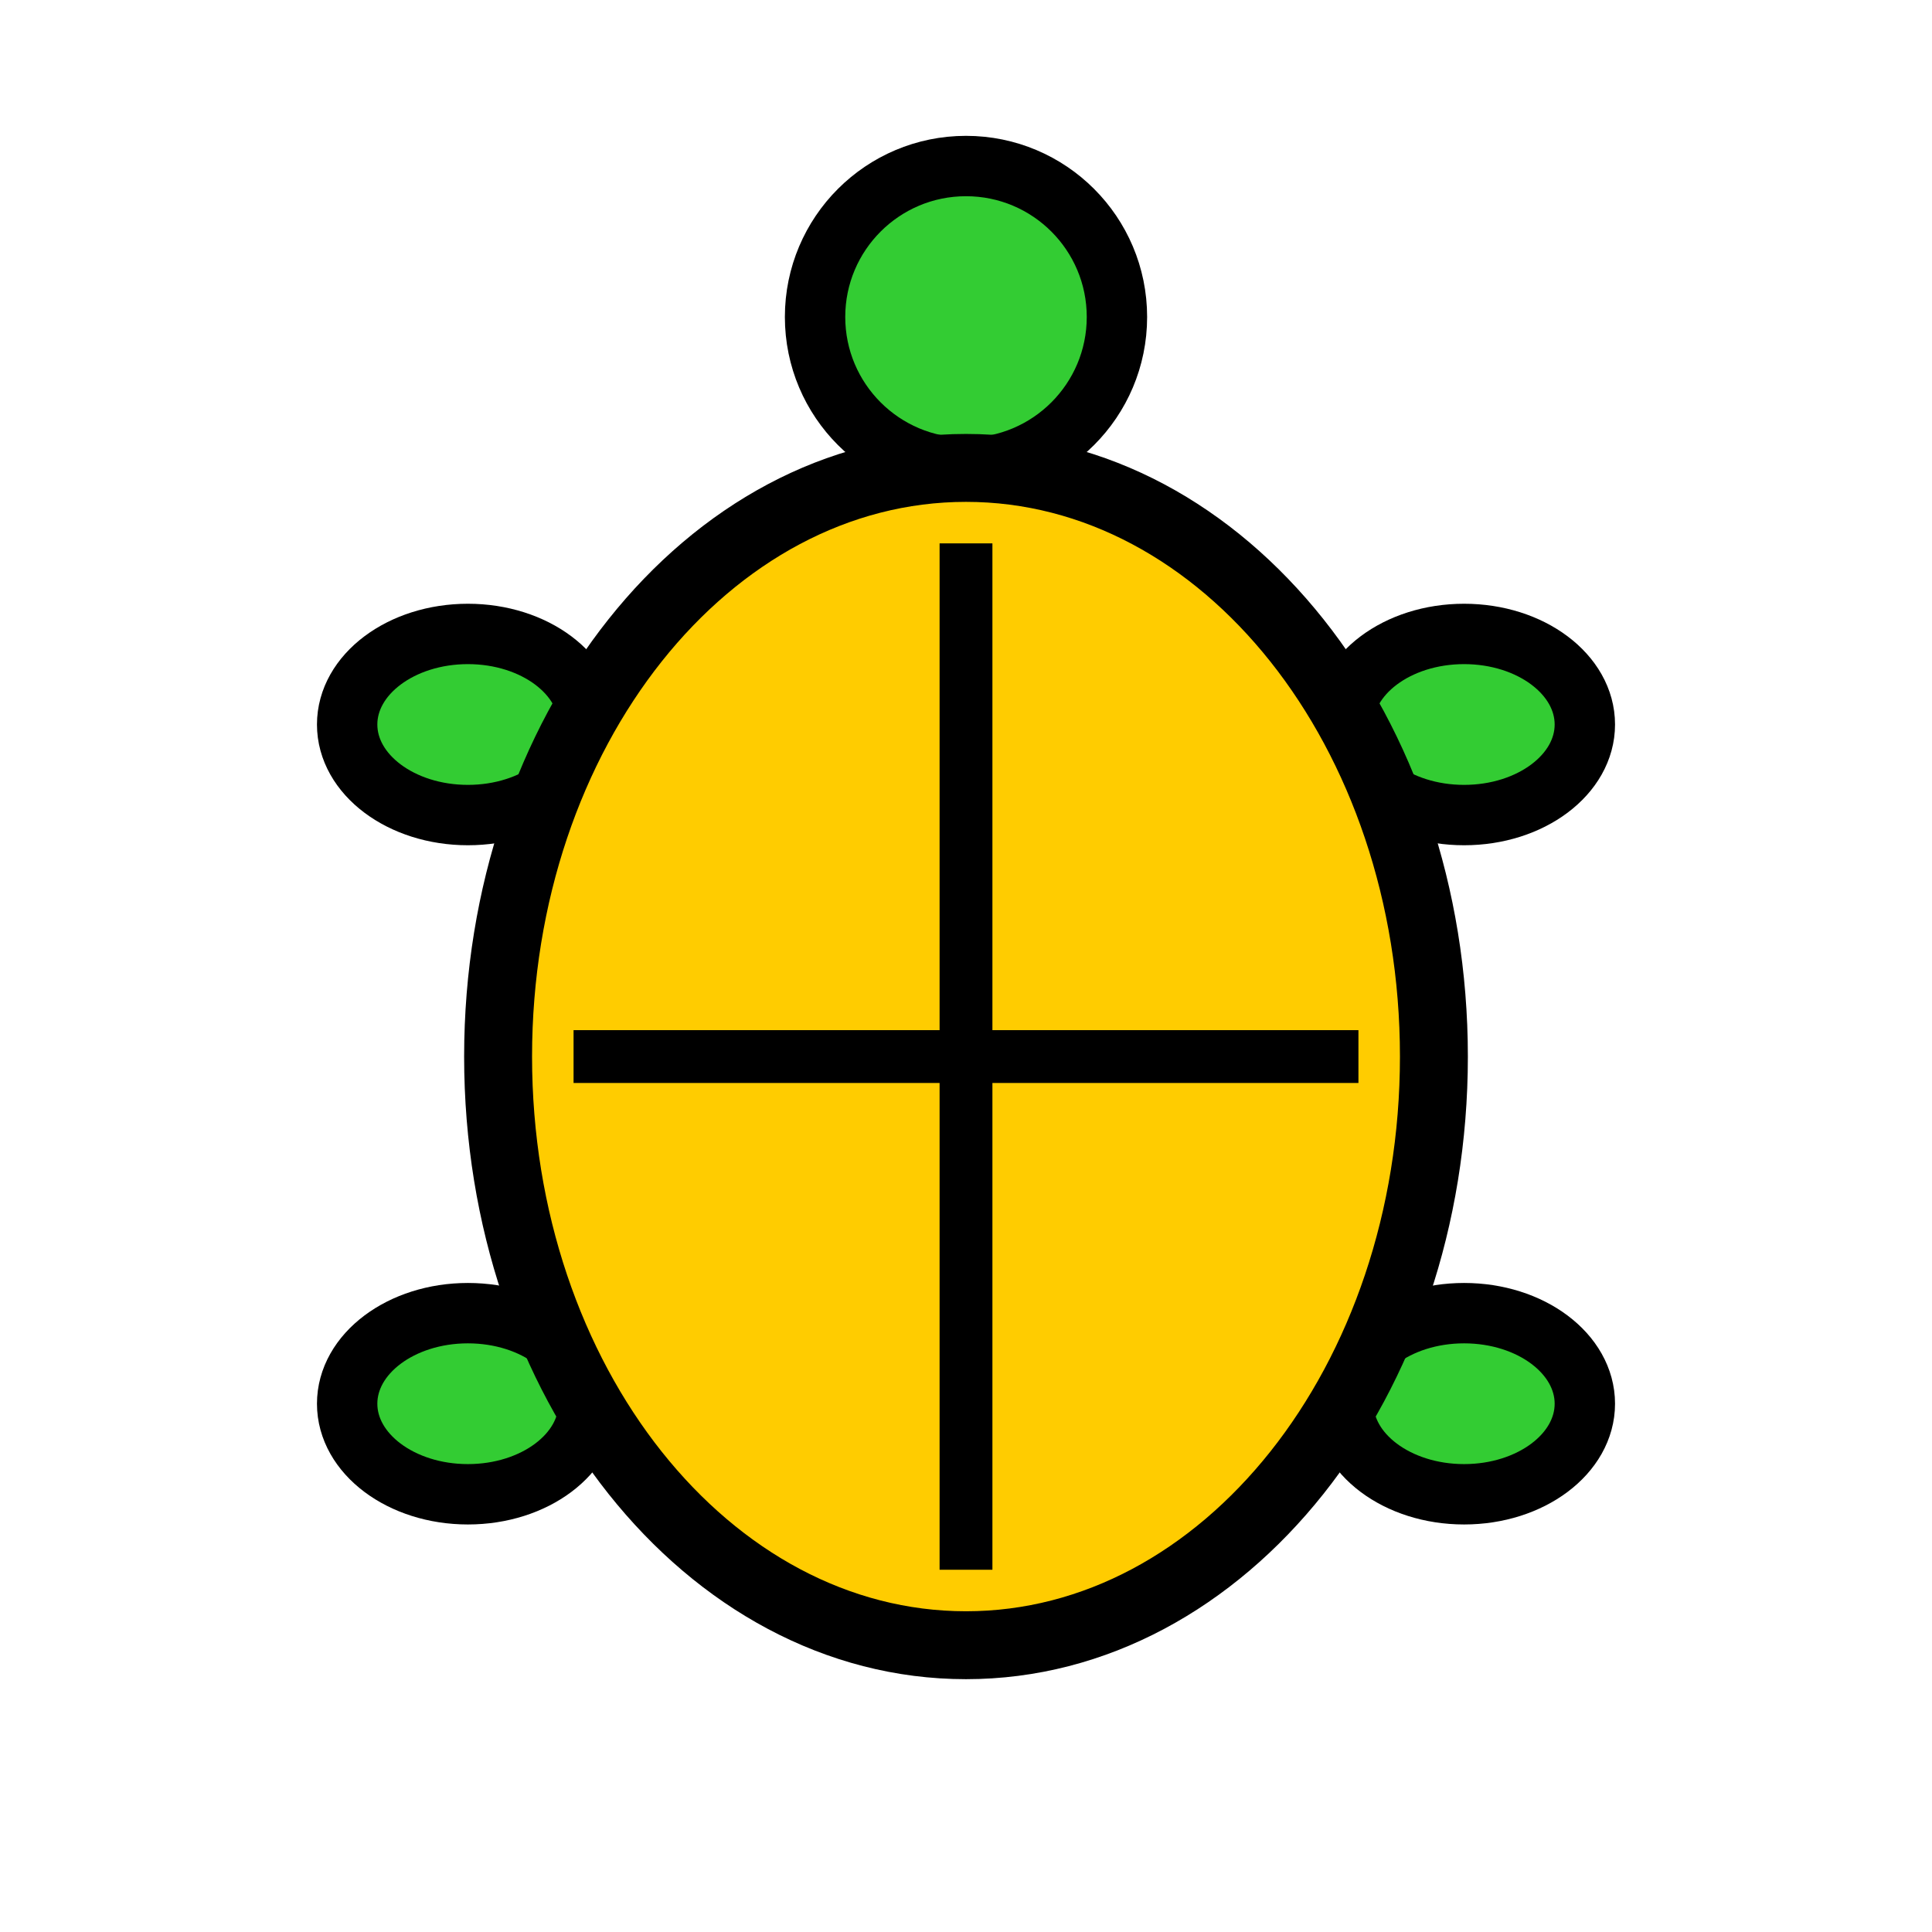
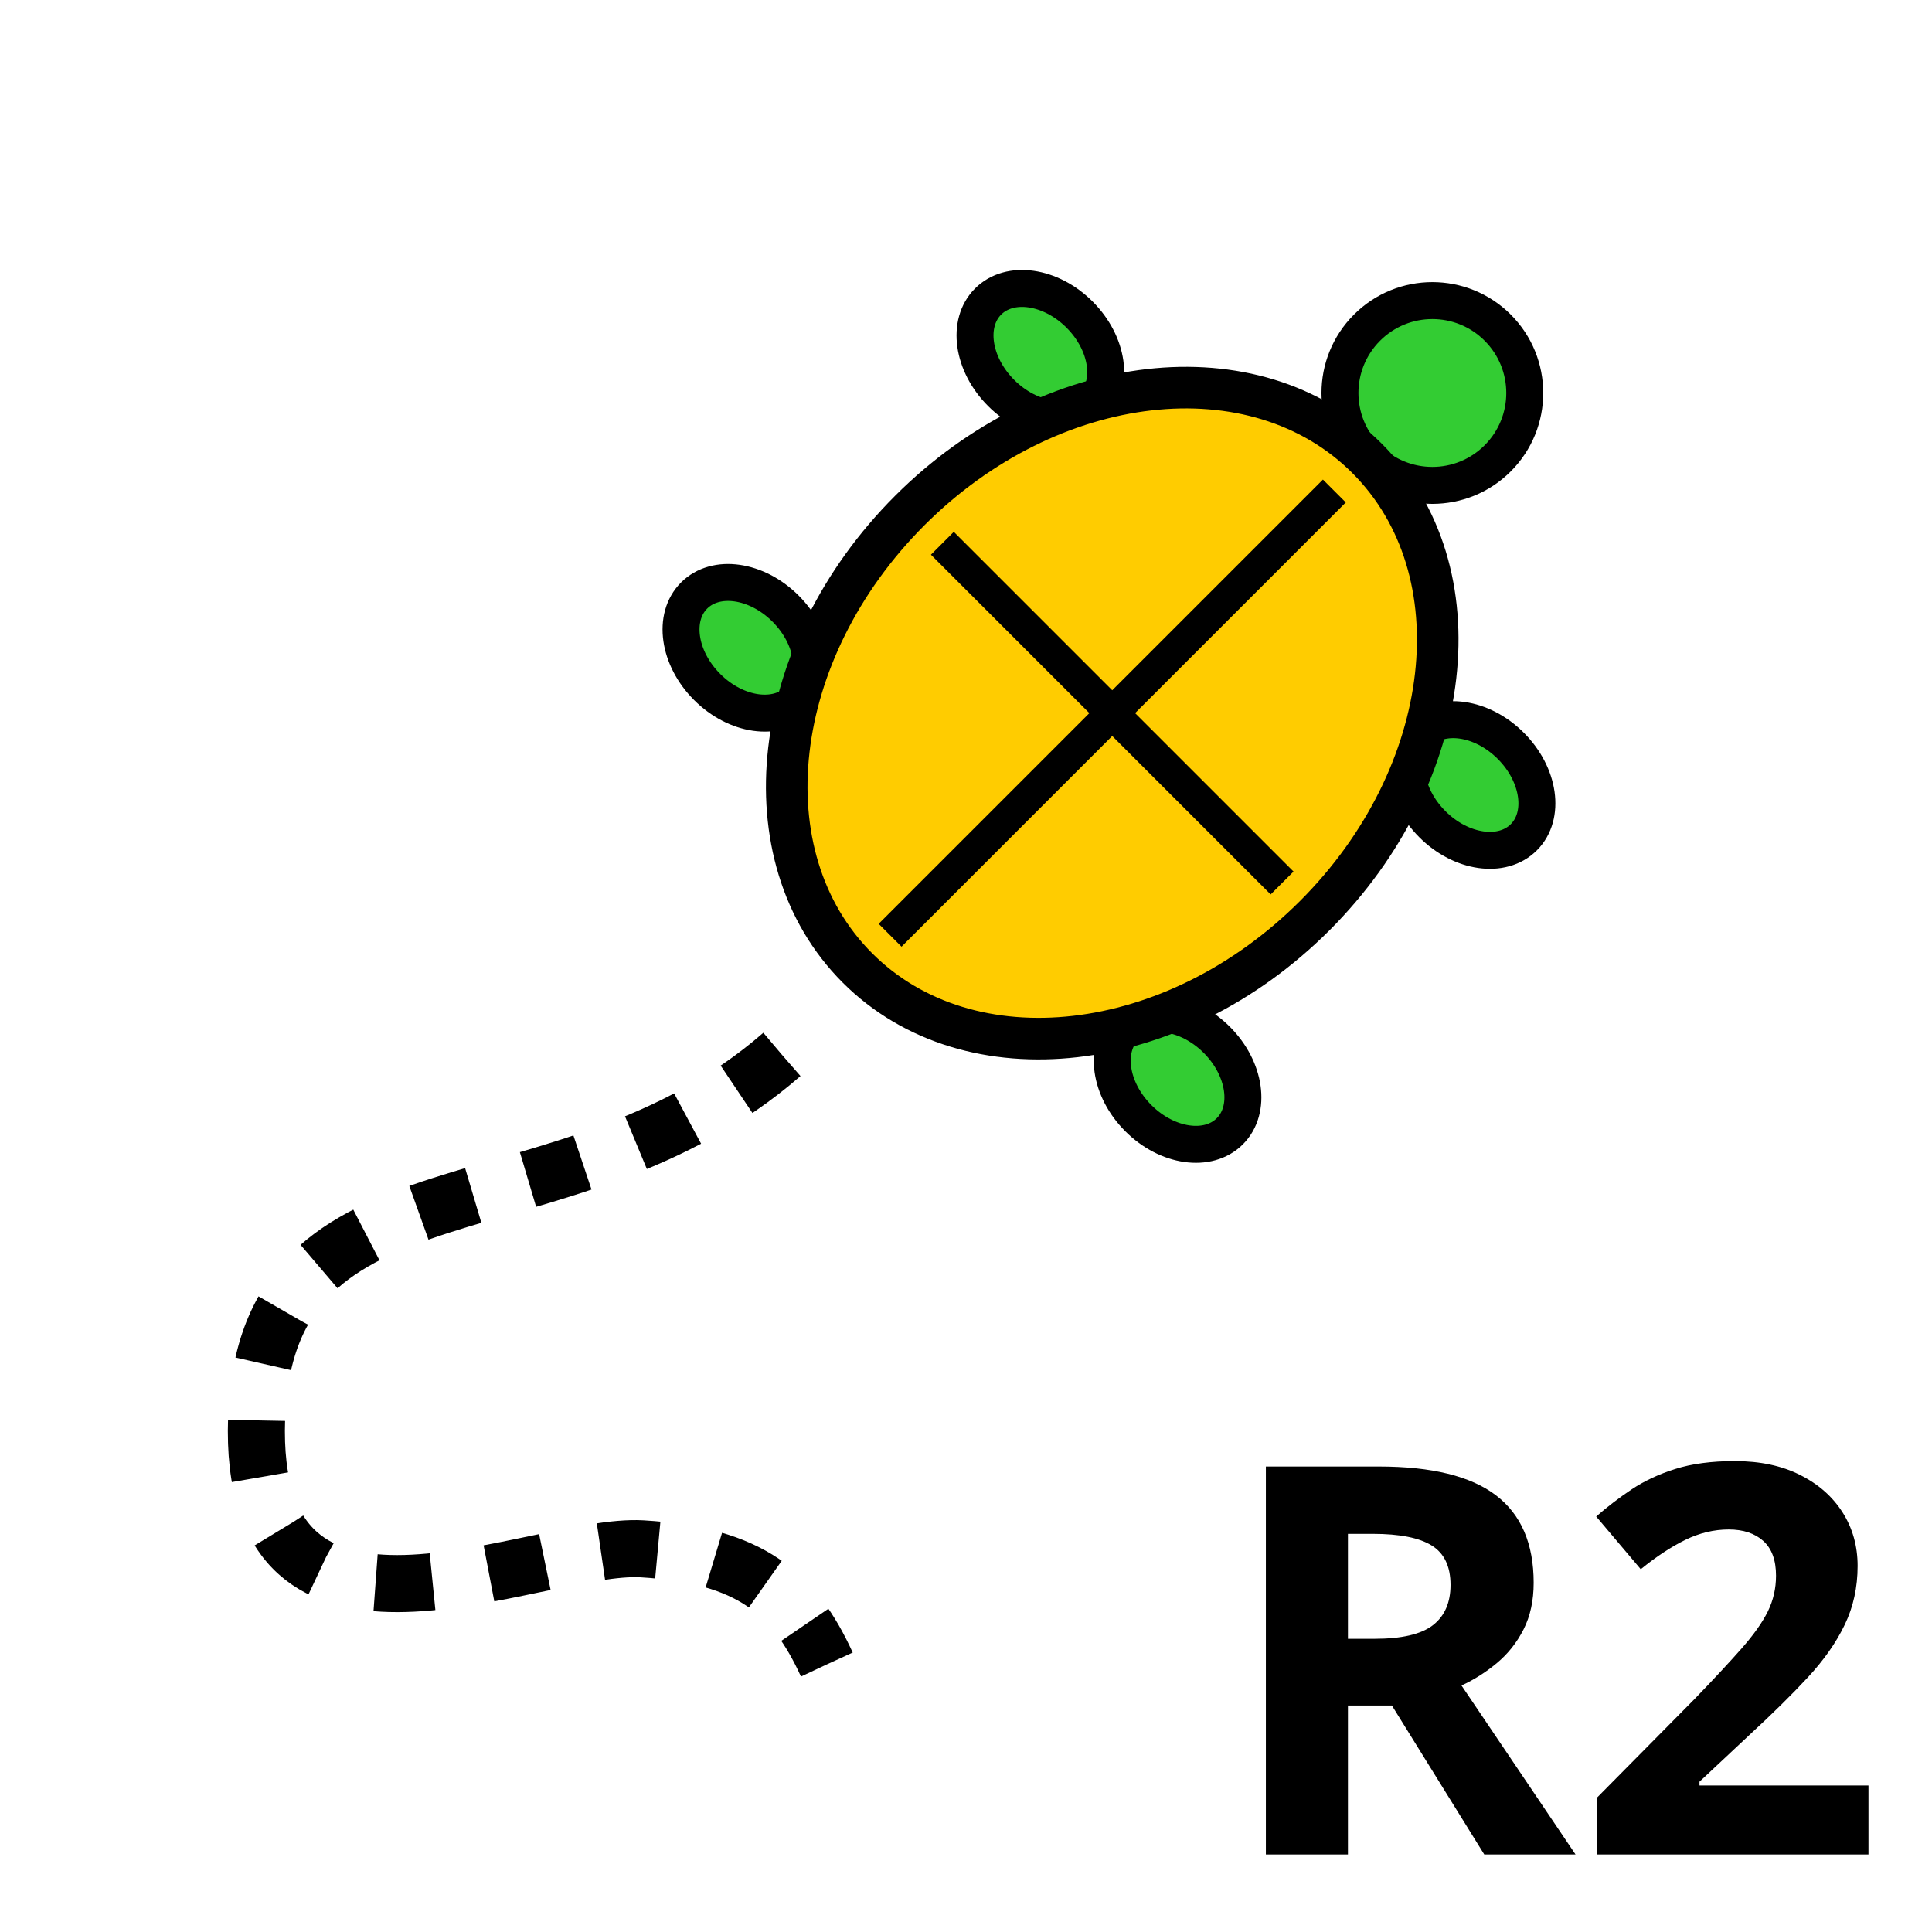
- <svg xmlns="http://www.w3.org/2000/svg" width="256" height="256" viewBox="0 0 256 256">
-   <circle cx="128" cy="42" r="20" style="fill:#33cc33;stroke:#000000;stroke-width:8" />
-   <ellipse cx="62" cy="96" rx="16" ry="12" style="fill:#33cc33;stroke:#000000;stroke-width:8" />
-   <ellipse cx="194" cy="96" rx="16" ry="12" style="fill:#33cc33;stroke:#000000;stroke-width:8" />
-   <ellipse cx="62" cy="186" rx="16" ry="12" style="fill:#33cc33;stroke:#000000;stroke-width:8" />
-   <ellipse cx="194" cy="186" rx="16" ry="12" style="fill:#33cc33;stroke:#000000;stroke-width:8" />
-   <ellipse cx="128" cy="140" rx="62" ry="78" style="fill:#ffcc00;stroke:#000000;stroke-width:9" />
-   <path d="M 128,72 V 208 M 76,140 H 180" style="stroke:#000000;stroke-width:7" />
+ <svg xmlns="http://www.w3.org/2000/svg" width="256" height="256" viewBox="0 0 256 256" version="1.1" id="svg2016">
+   <defs id="defs2020" />
+   <g id="g2586" transform="translate(-15.7361,5.764915)">
+     <circle transform="rotate(45)" id="circle2002" style="fill:#33cc33;stroke:#000000;stroke-width:4.897" r="12.243" cy="-112.587" cx="178.078" />
+     <ellipse transform="rotate(45)" id="ellipse2004" style="fill:#33cc33;stroke:#000000;stroke-width:4.897" ry="7.346" rx="9.794" cy="-79.531" cx="137.677" />
+     <ellipse transform="rotate(45)" id="ellipse2006" style="fill:#33cc33;stroke:#000000;stroke-width:4.897" ry="7.346" rx="9.794" cy="-79.531" cx="218.48" />
+     <ellipse transform="rotate(45)" id="ellipse2008" style="fill:#33cc33;stroke:#000000;stroke-width:4.897" ry="7.346" rx="9.794" cy="-24.439" cx="137.677" />
+     <ellipse transform="rotate(45)" id="ellipse2010" style="fill:#33cc33;stroke:#000000;stroke-width:4.897" ry="7.346" rx="9.794" cy="-24.439" cx="218.48" />
+     <ellipse transform="rotate(45)" id="ellipse2012" style="fill:#ffcc00;stroke:#000000;stroke-width:5.509" ry="47.747" rx="37.953" cy="-52.597" cx="178.078" />
+     <path id="path2014" style="stroke:#000000;stroke-width:4.285" d="m 192.546,59.295 -58.867,58.867 m 6.926,-51.942 45.016,45.016" />
+     <path id="path2024" d="m 119.322,133.966 c -28.909,25.182 -68.309,12.045 -69.585,48.2 -1.277,36.155 36.771,16.448 51.097,17.298 14.326,0.849 20.151,5.909 24.455,15.316" style="fill:none;fill-rule:evenodd;stroke:#000000;stroke-width:7.559;stroke-linecap:butt;stroke-linejoin:miter;stroke-miterlimit:4;stroke-dasharray:7.559, 7.559;stroke-dashoffset:0;stroke-opacity:1" />
+   </g>
+   <text x="205.6" y="245.727" style="font-weight:bold;font-size:72px;font-family:Ubuntu;text-anchor:middle;fill:#000000" id="text726">R2</text>
</svg>
